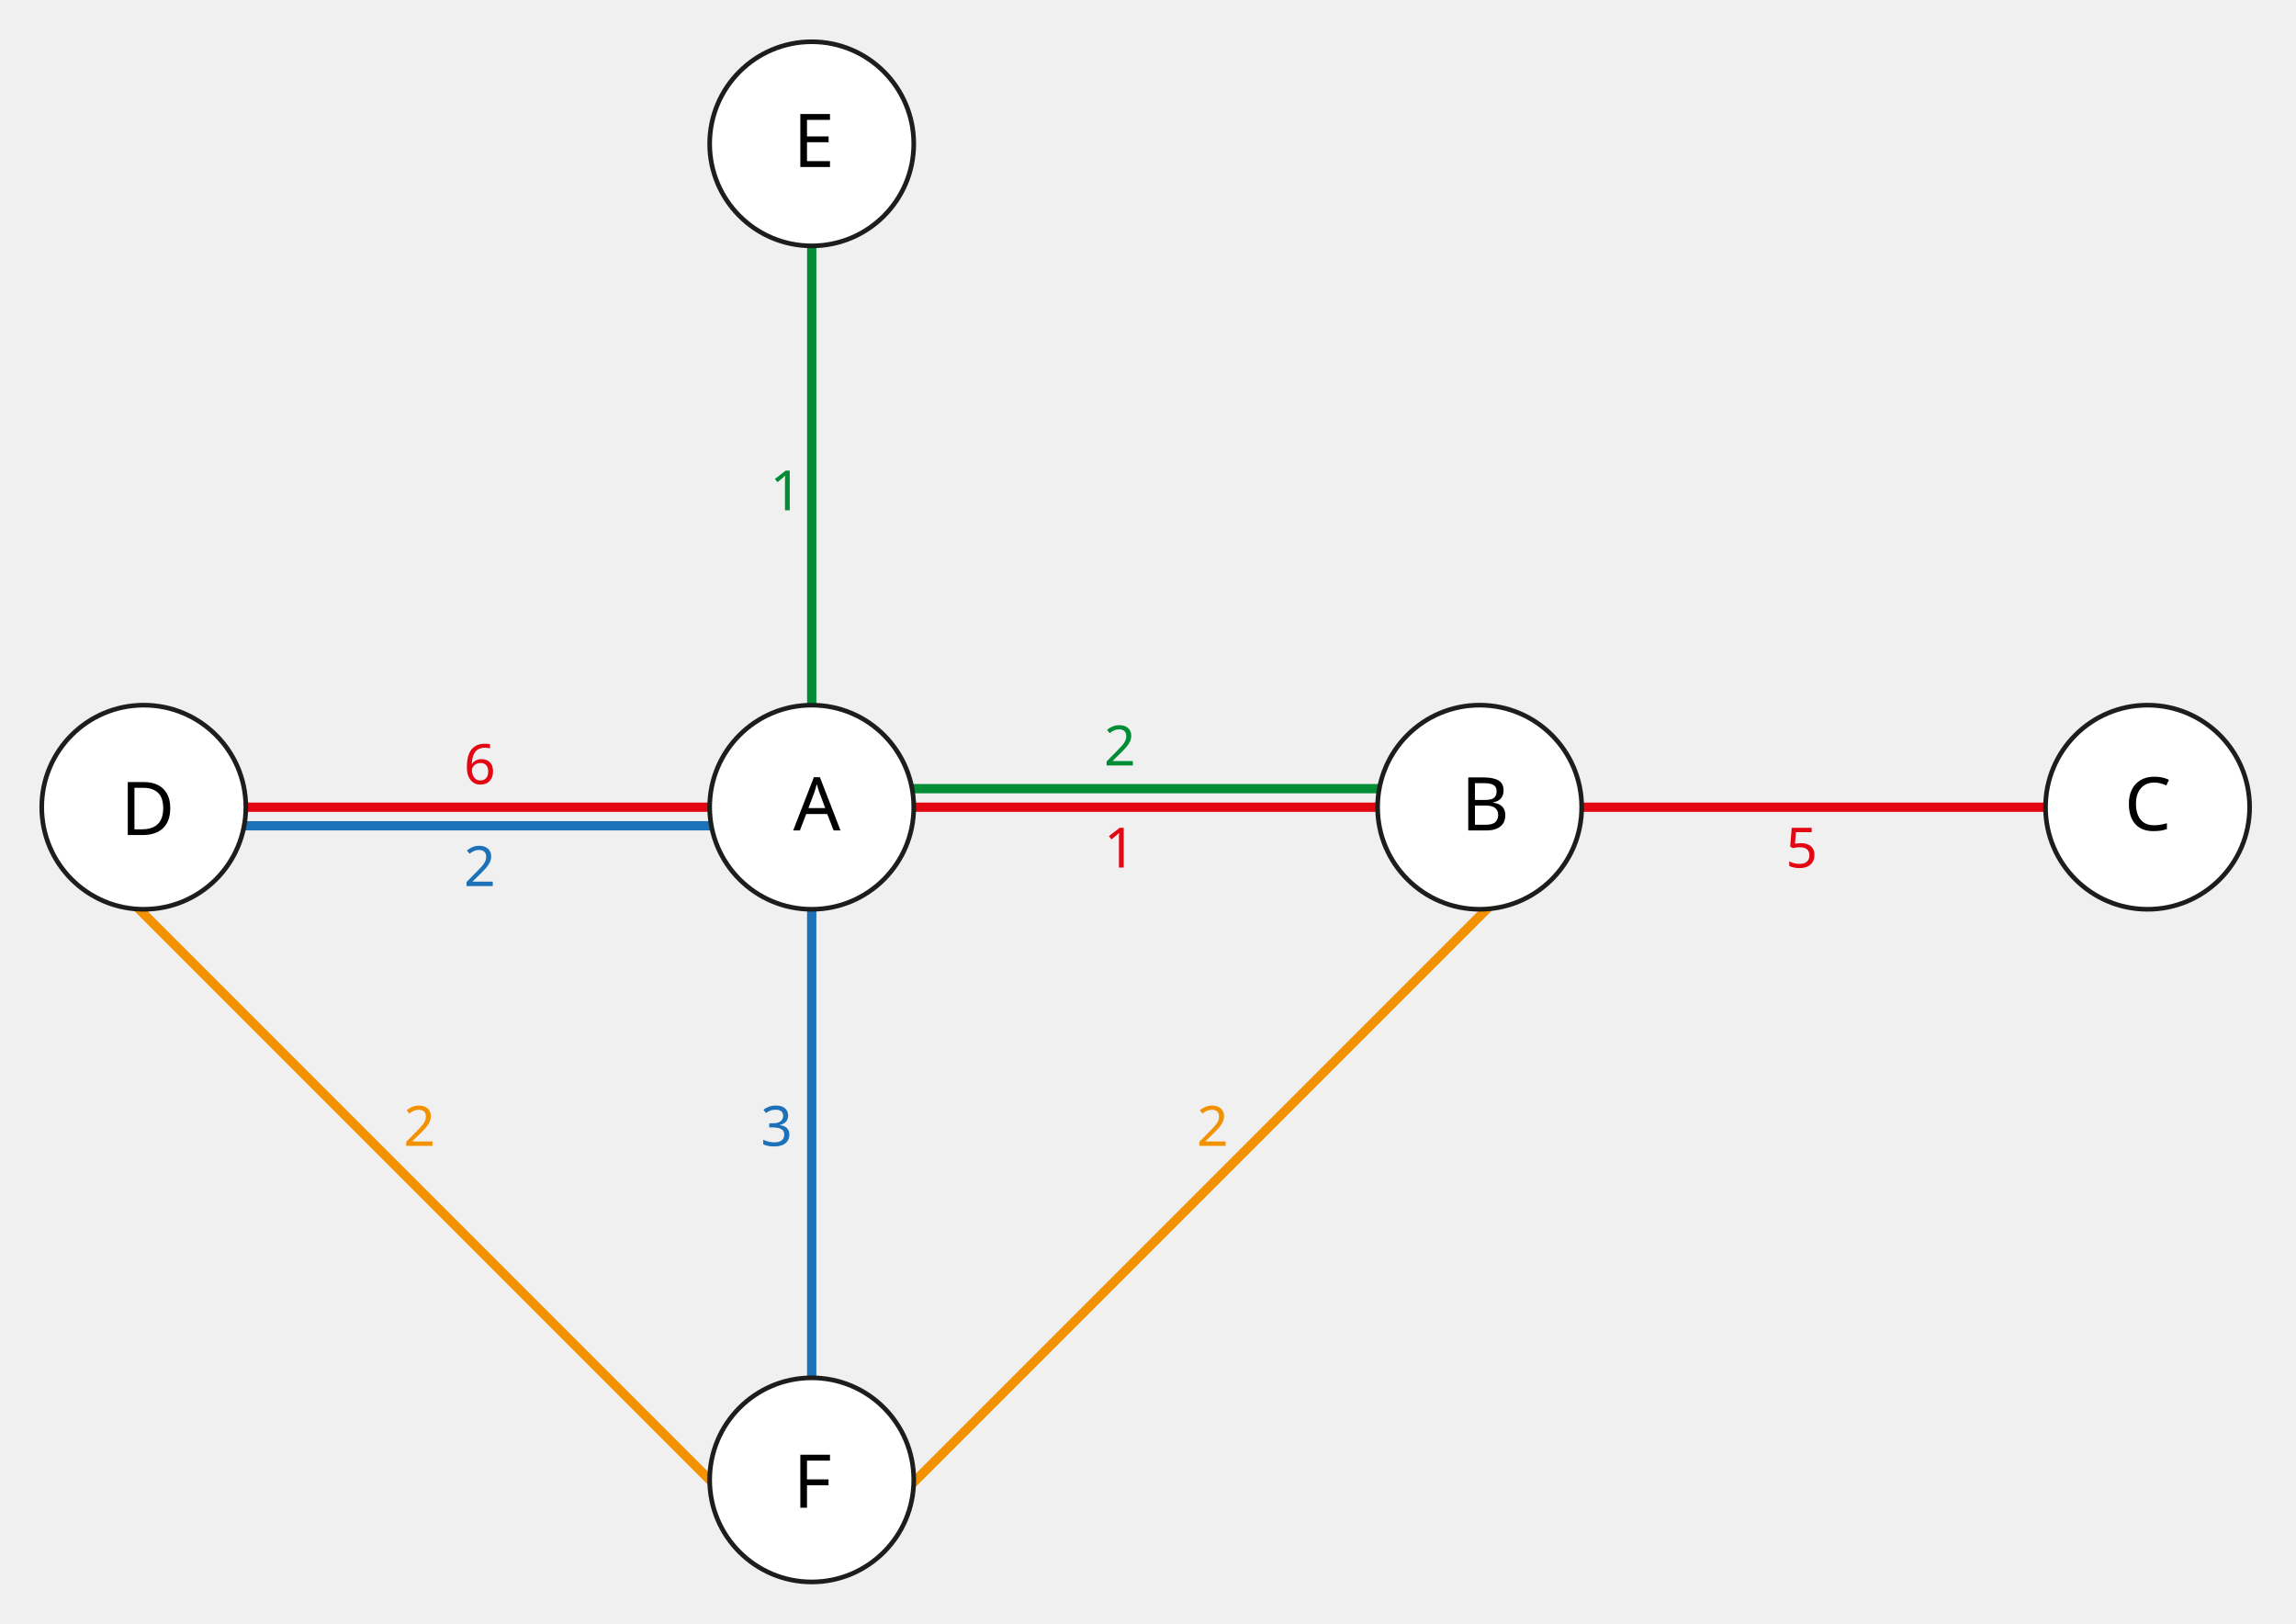
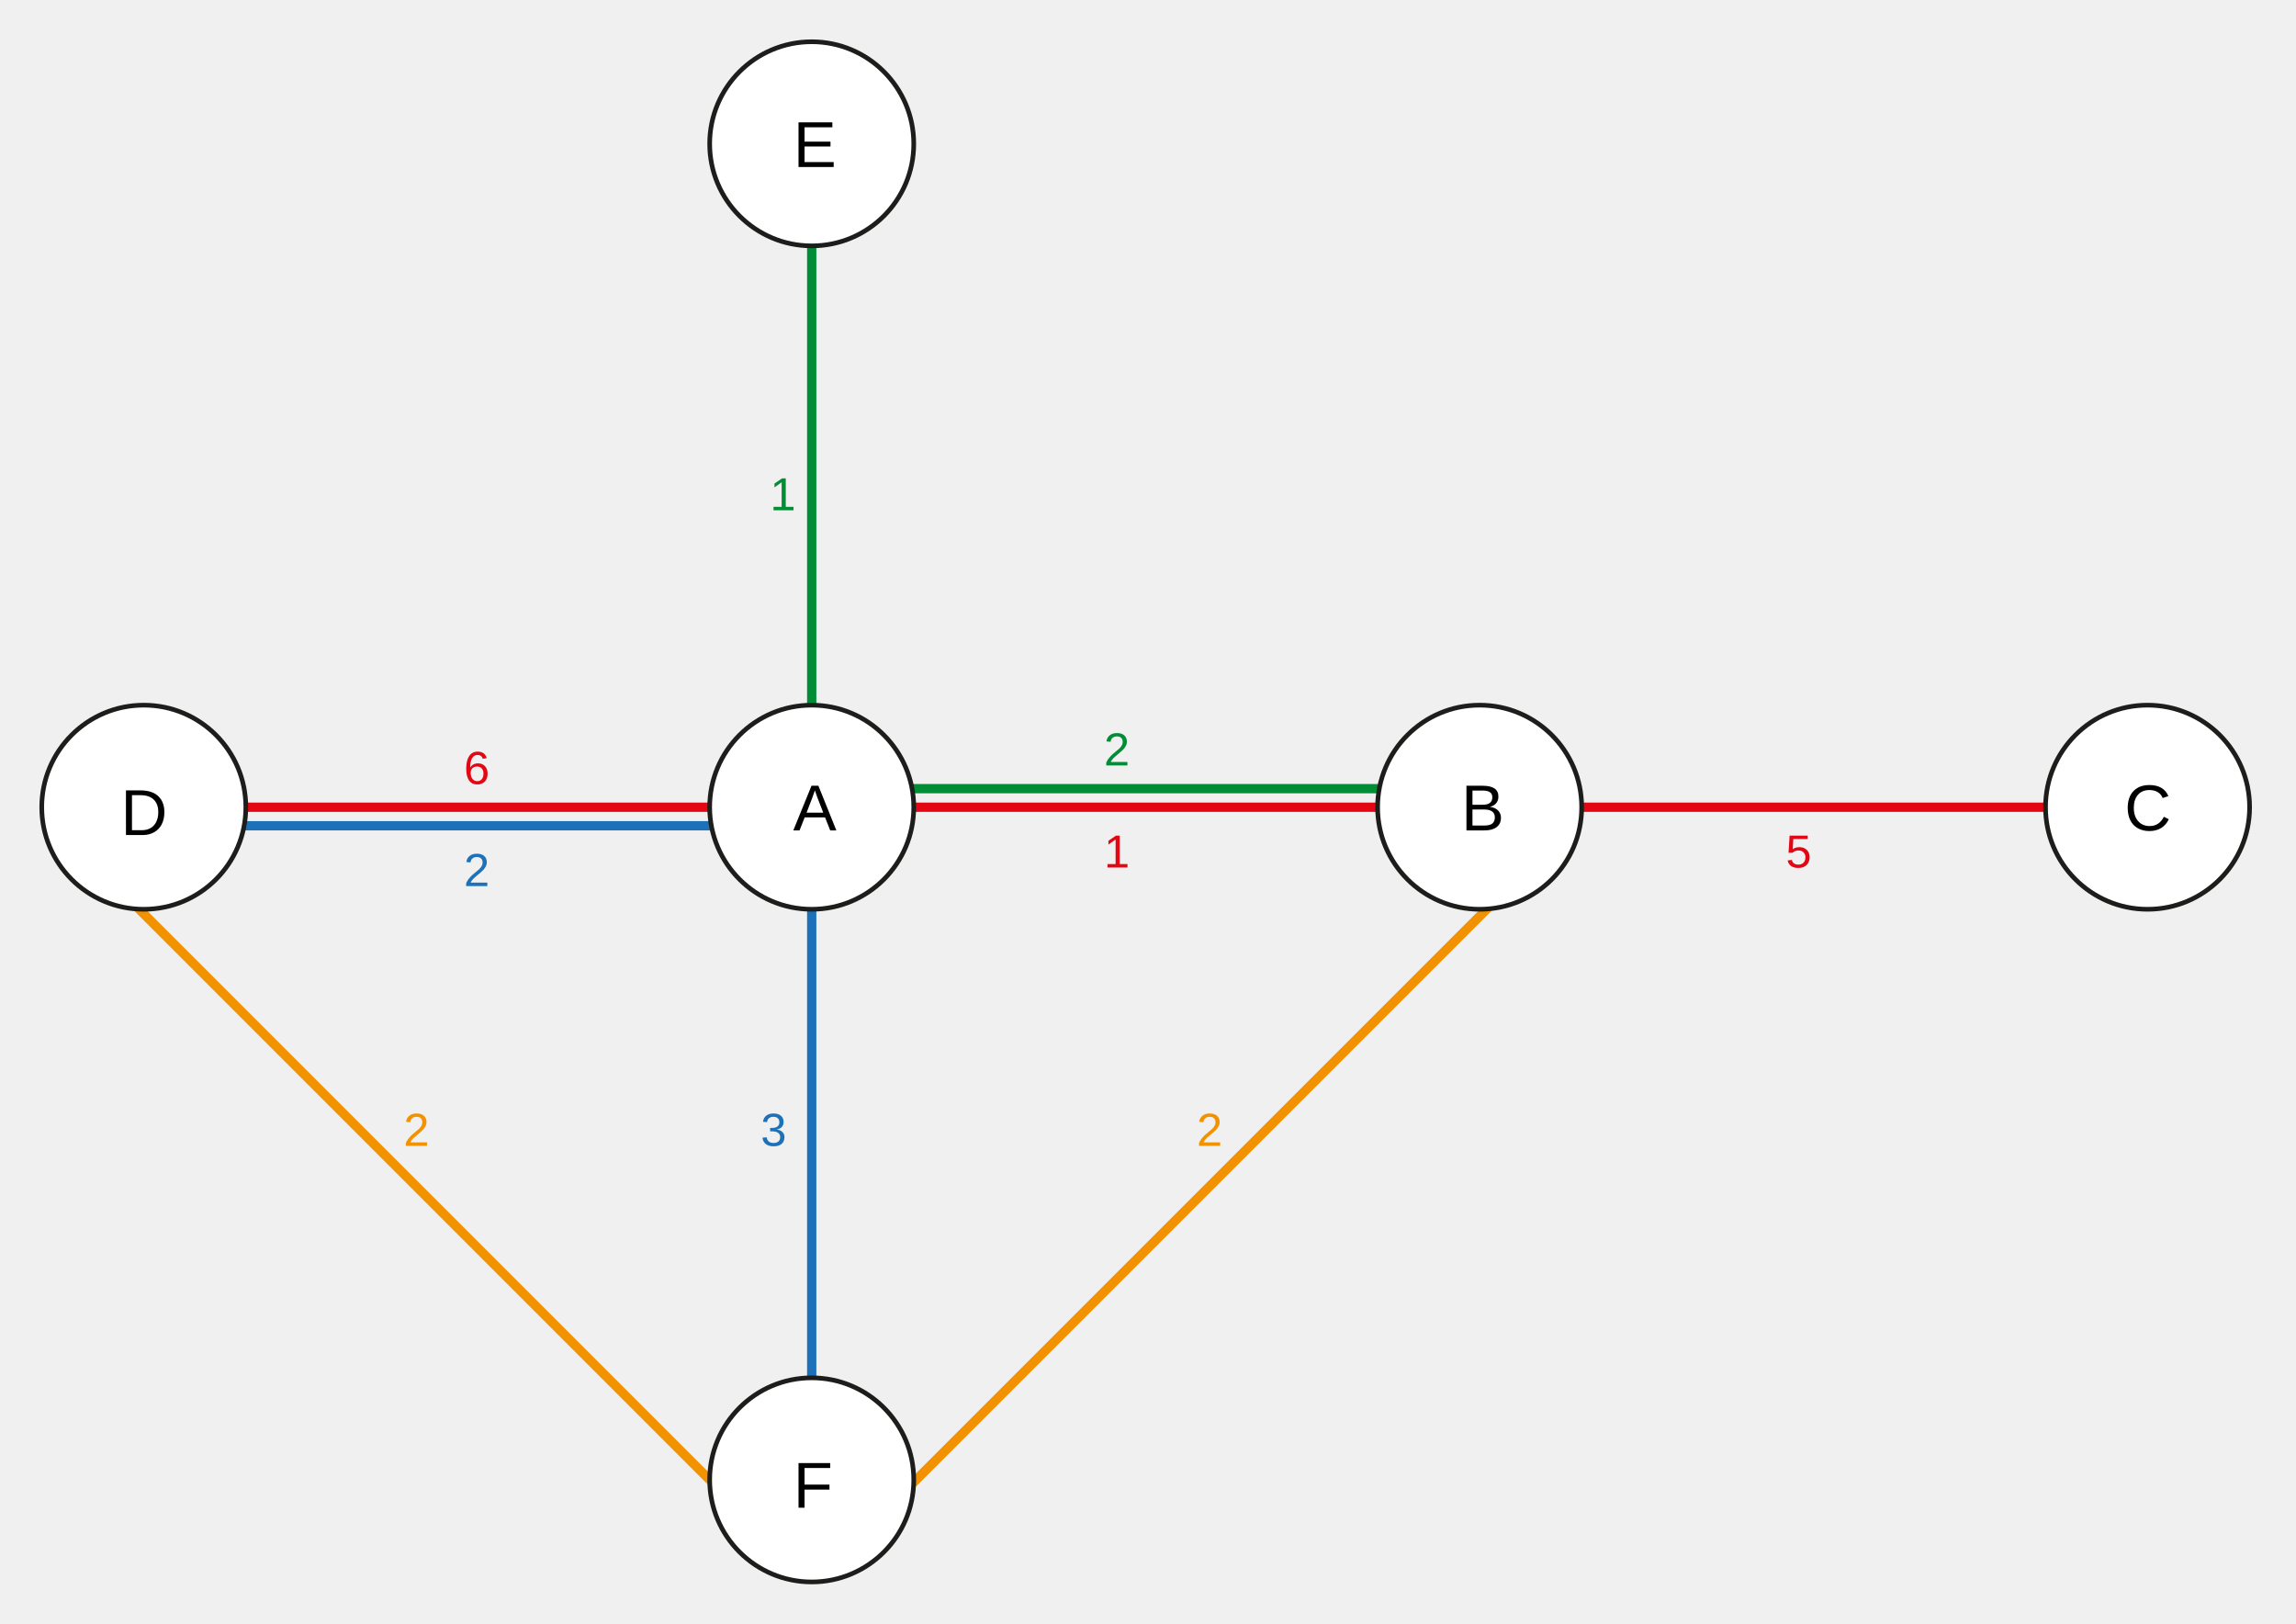
<svg xmlns="http://www.w3.org/2000/svg" version="1.1" x="0px" y="0px" width="495px" height="350px" viewBox="0 0 495 350" enable-background="new 0 0 495 350" xml:space="preserve">
  <g id="Edges">
    <g>
      <line fill="none" stroke="#E30613" stroke-width="2" stroke-miterlimit="10" x1="52" y1="174" x2="158" y2="174" id="AD2" />
-       <text transform="matrix(1 0 0 1 100 169)" fill="#E30613" font-family="'MyriadPro-Regular'" font-size="12">6</text>
+       <text transform="matrix(1 0 0 1 100 169)" fill="#E30613" font-family="Arial" font-size="10">6</text>
    </g>
    <g>
      <line fill="none" stroke="#1D71B8" stroke-width="2" stroke-miterlimit="10" x1="49" y1="178" x2="155" y2="178" id="AD4" />
-       <text transform="matrix(1 0 0 1 100 191)" fill="#1D71B8" font-family="'MyriadPro-Regular'" font-size="12">2</text>
+       <text transform="matrix(1 0 0 1 100 191)" fill="#1D71B8" font-family="Arial" font-size="10">2</text>
    </g>
    <g>
      <line fill="none" stroke="#1D71B8" stroke-width="2" stroke-miterlimit="10" x1="175" y1="315" x2="175" y2="183" id="AF4" />
-       <text transform="matrix(1 0 0 1 164 247)" fill="#1D71B8" font-family="'MyriadPro-Regular'" font-size="12">3</text>
+       <text transform="matrix(1 0 0 1 164 247)" fill="#1D71B8" font-family="Arial" font-size="10">3</text>
    </g>
    <g>
      <line fill="none" stroke="#F39200" stroke-width="2" stroke-miterlimit="10" x1="25" y1="191" x2="159.5" y2="325.5" id="DF3" />
-       <text transform="matrix(1 0 0 1 87 247)" fill="#F39200" font-family="'MyriadPro-Regular'" font-size="12">2</text>
+       <text transform="matrix(1 0 0 1 87 247)" fill="#F39200" font-family="Arial" font-size="10">2</text>
    </g>
    <g>
      <line fill="none" stroke="#F39200" stroke-width="2" stroke-miterlimit="10" x1="327.5" y1="189" x2="193" y2="323.5" id="BF3" />
-       <text transform="matrix(1 0 0 1 258 247)" fill="#F39200" font-family="'MyriadPro-Regular'" font-size="12">2</text>
+       <text transform="matrix(1 0 0 1 258 247)" fill="#F39200" font-family="Arial" font-size="10">2</text>
    </g>
    <g>
      <line fill="none" stroke="#008D36" stroke-width="2" stroke-miterlimit="10" x1="175" y1="153" x2="175" y2="21" id="AE1" />
-       <text transform="matrix(1 0 0 1 166 110)" fill="#008D36" font-family="'MyriadPro-Regular'" font-size="12">1</text>
+       <text transform="matrix(1 0 0 1 166 110)" fill="#008D36" font-family="Arial" font-size="10">1</text>
    </g>
    <g>
      <line fill="none" stroke="#008D36" stroke-width="2" stroke-miterlimit="10" x1="193" y1="170" x2="299" y2="170" id="AB1" />
-       <text transform="matrix(1 0 0 1 238 165)" fill="#008D36" font-family="'MyriadPro-Regular'" font-size="12">2</text>
+       <text transform="matrix(1 0 0 1 238 165)" fill="#008D36" font-family="Arial" font-size="10">2</text>
    </g>
    <g>
      <line fill="none" stroke="#E30613" stroke-width="2" stroke-miterlimit="10" x1="196" y1="174" x2="302" y2="174" id="AB2" />
-       <text transform="matrix(1 0 0 1 238 187)" fill="#E30613" font-family="'MyriadPro-Regular'" font-size="12">1</text>
+       <text transform="matrix(1 0 0 1 238 187)" fill="#E30613" font-family="Arial" font-size="10">1</text>
    </g>
    <g>
      <line fill="none" stroke="#E30613" stroke-width="2" stroke-miterlimit="10" x1="338" y1="174" x2="444" y2="174" id="BC2" />
-       <text transform="matrix(1 0 0 1 385 187)" fill="#E30613" font-family="'MyriadPro-Regular'" font-size="12">5</text>
+       <text transform="matrix(1 0 0 1 385 187)" fill="#E30613" font-family="Arial" font-size="10">5</text>
    </g>
  </g>
  <g id="Nodes">
    <g id="StopD">
      <circle fill="#FFFFFF" stroke="#1D1D1B" stroke-miterlimit="10" cx="31" cy="174" r="22" />
-       <text transform="matrix(1 0 0 1 26 180)" font-family="'MyriadPro-Regular'" font-size="16">D</text>
+       <text transform="matrix(1 0 0 1 26 180)" font-family="Arial" font-size="14">D</text>
    </g>
    <g id="StopA">
      <circle fill="#FFFFFF" stroke="#1D1D1B" stroke-miterlimit="10" cx="175" cy="174" r="22" />
-       <text transform="matrix(1 0 0 1 171 179)" font-family="'MyriadPro-Regular'" font-size="16">A</text>
+       <text transform="matrix(1 0 0 1 171 179)" font-family="Arial" font-size="14">A</text>
    </g>
    <g id="StopB">
      <circle fill="#FFFFFF" stroke="#1D1D1B" stroke-miterlimit="10" cx="319" cy="174" r="22" />
-       <text transform="matrix(1 0 0 1 315 179)" font-family="'MyriadPro-Regular'" font-size="16">B</text>
+       <text transform="matrix(1 0 0 1 315 179)" font-family="Arial" font-size="14">B</text>
    </g>
    <g id="StopC">
      <circle fill="#FFFFFF" stroke="#1D1D1B" stroke-miterlimit="10" cx="463" cy="174" r="22" />
-       <text transform="matrix(1 0 0 1 458 179)" font-family="'MyriadPro-Regular'" font-size="16">C</text>
+       <text transform="matrix(1 0 0 1 458 179)" font-family="Arial" font-size="14">C</text>
    </g>
    <g id="StopF">
      <circle fill="#FFFFFF" stroke="#1D1D1B" stroke-miterlimit="10" cx="175" cy="319" r="22" />
-       <text transform="matrix(1 0 0 1 171 325)" font-family="'MyriadPro-Regular'" font-size="16">F</text>
+       <text transform="matrix(1 0 0 1 171 325)" font-family="Arial" font-size="14">F</text>
    </g>
    <g id="StopE">
      <circle fill="#FFFFFF" stroke="#1D1D1B" stroke-miterlimit="10" cx="175" cy="31" r="22" />
-       <text transform="matrix(1 0 0 1 171 36)" font-family="'MyriadPro-Regular'" font-size="16">E</text>
+       <text transform="matrix(1 0 0 1 171 36)" font-family="Arial" font-size="14">E</text>
    </g>
  </g>
</svg>
